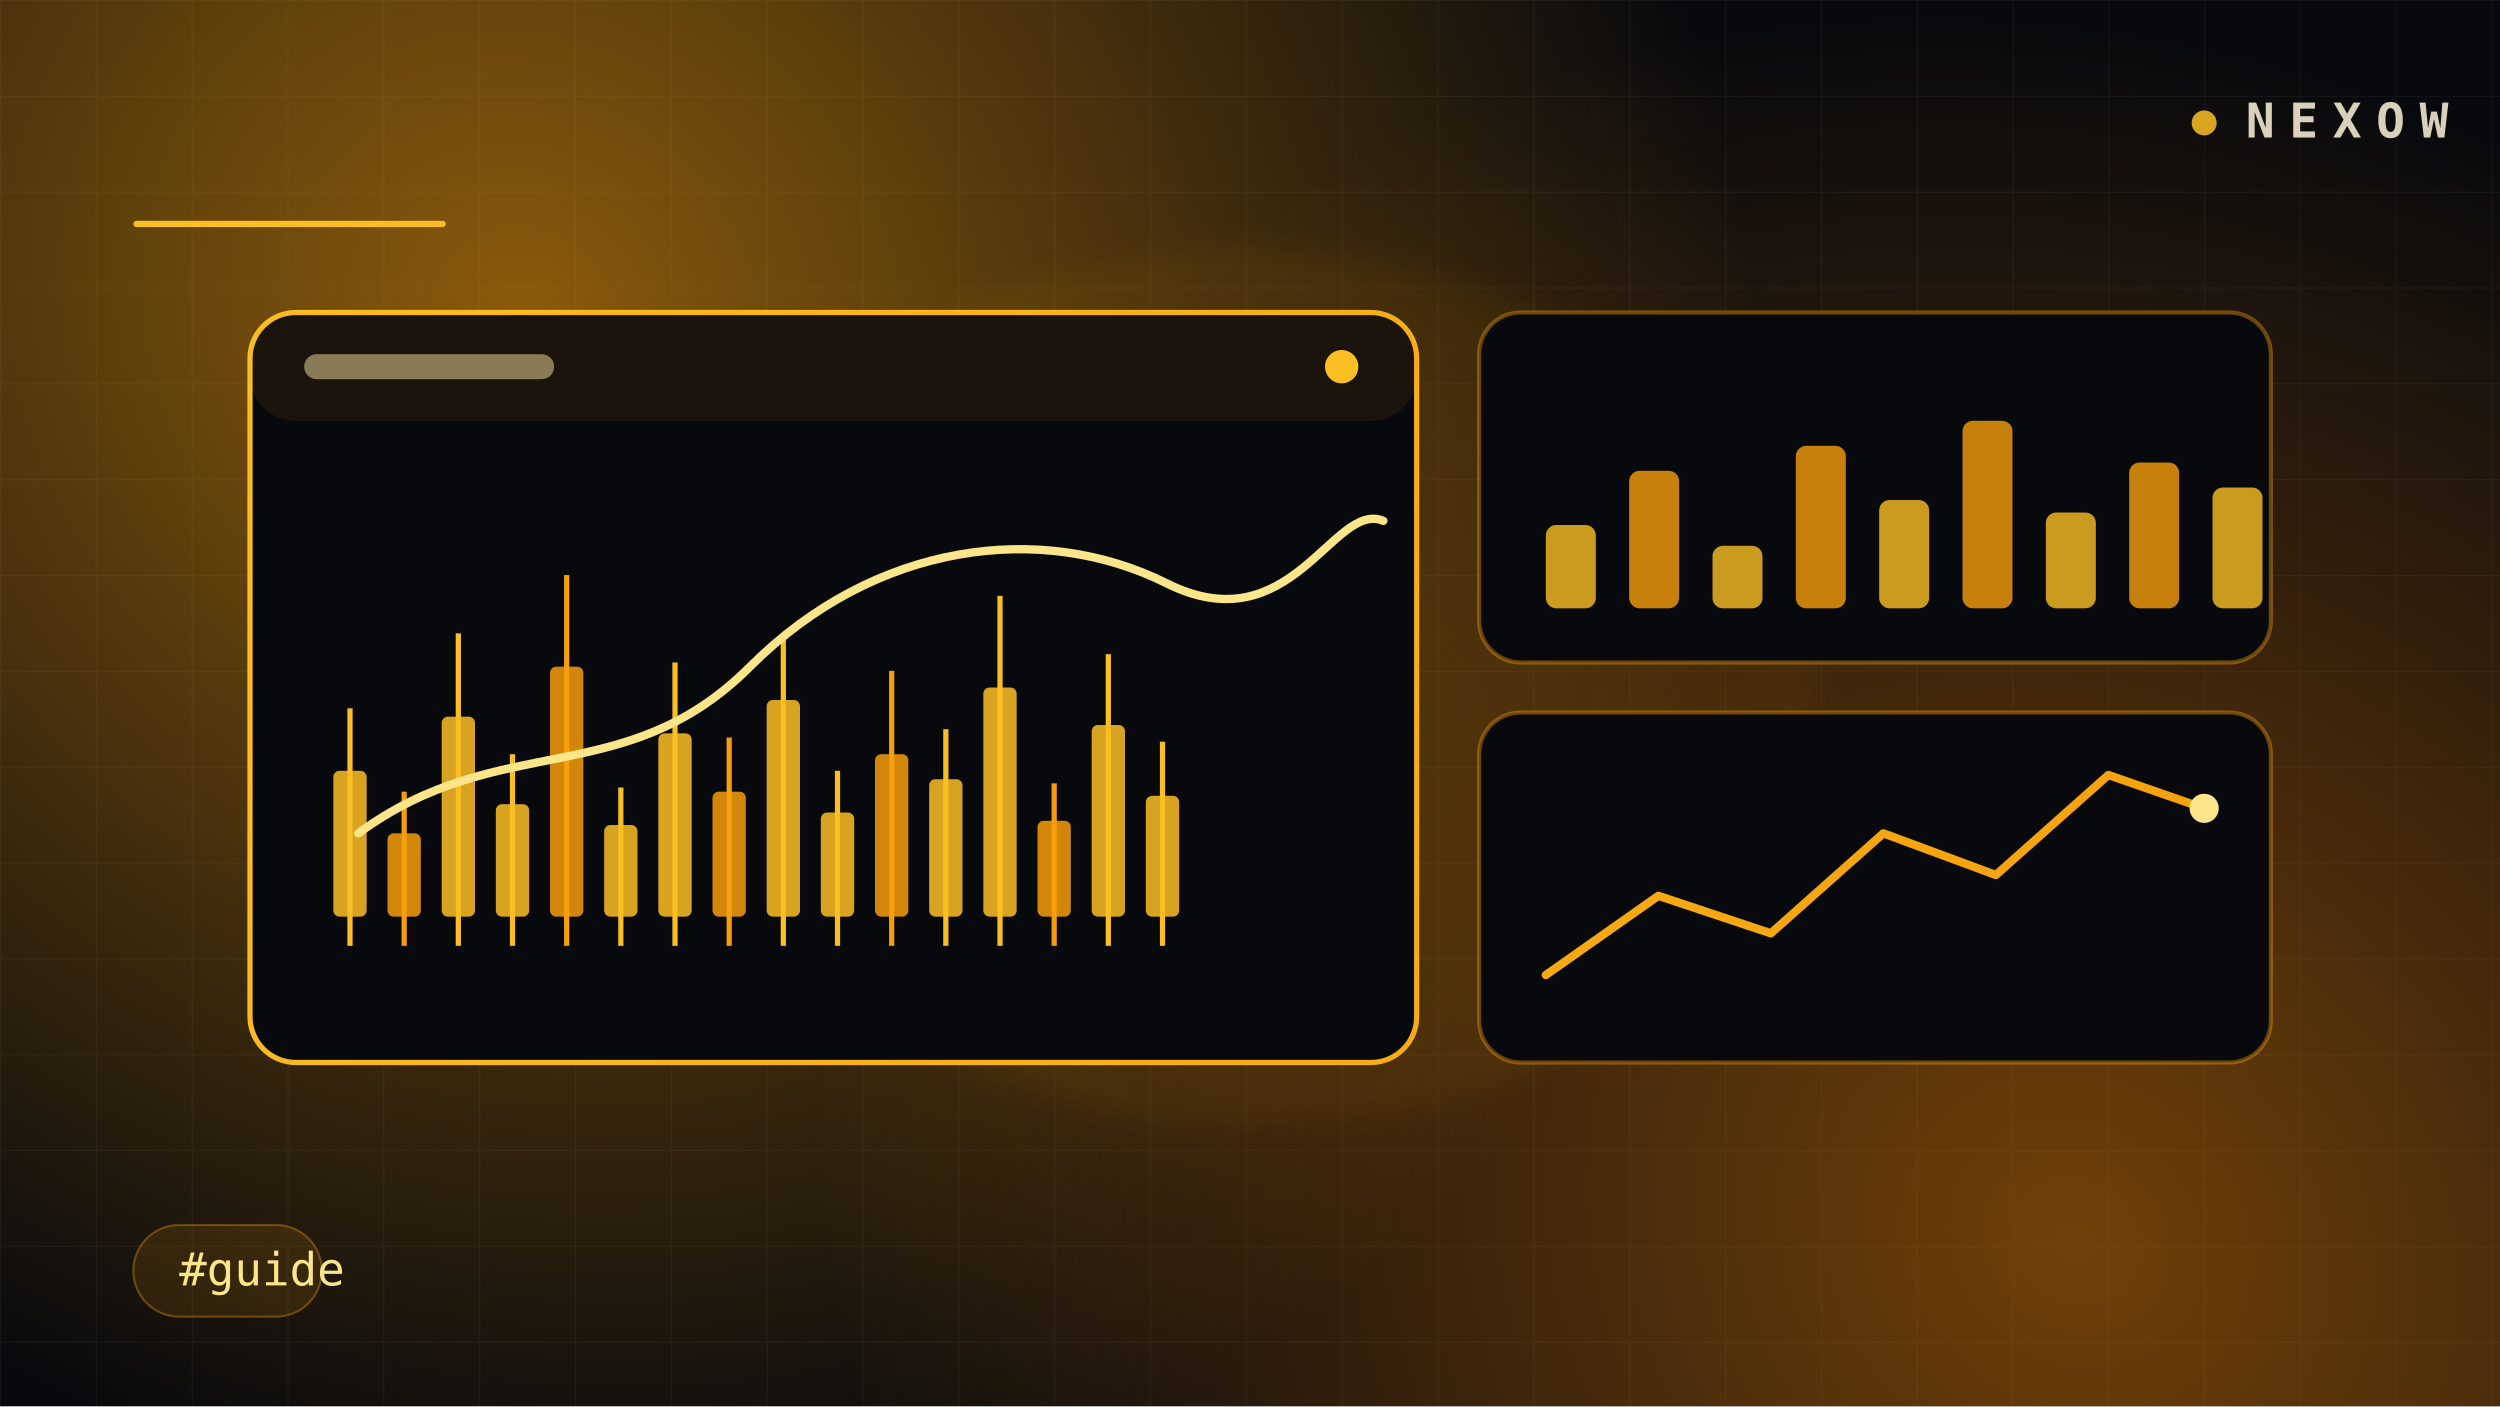
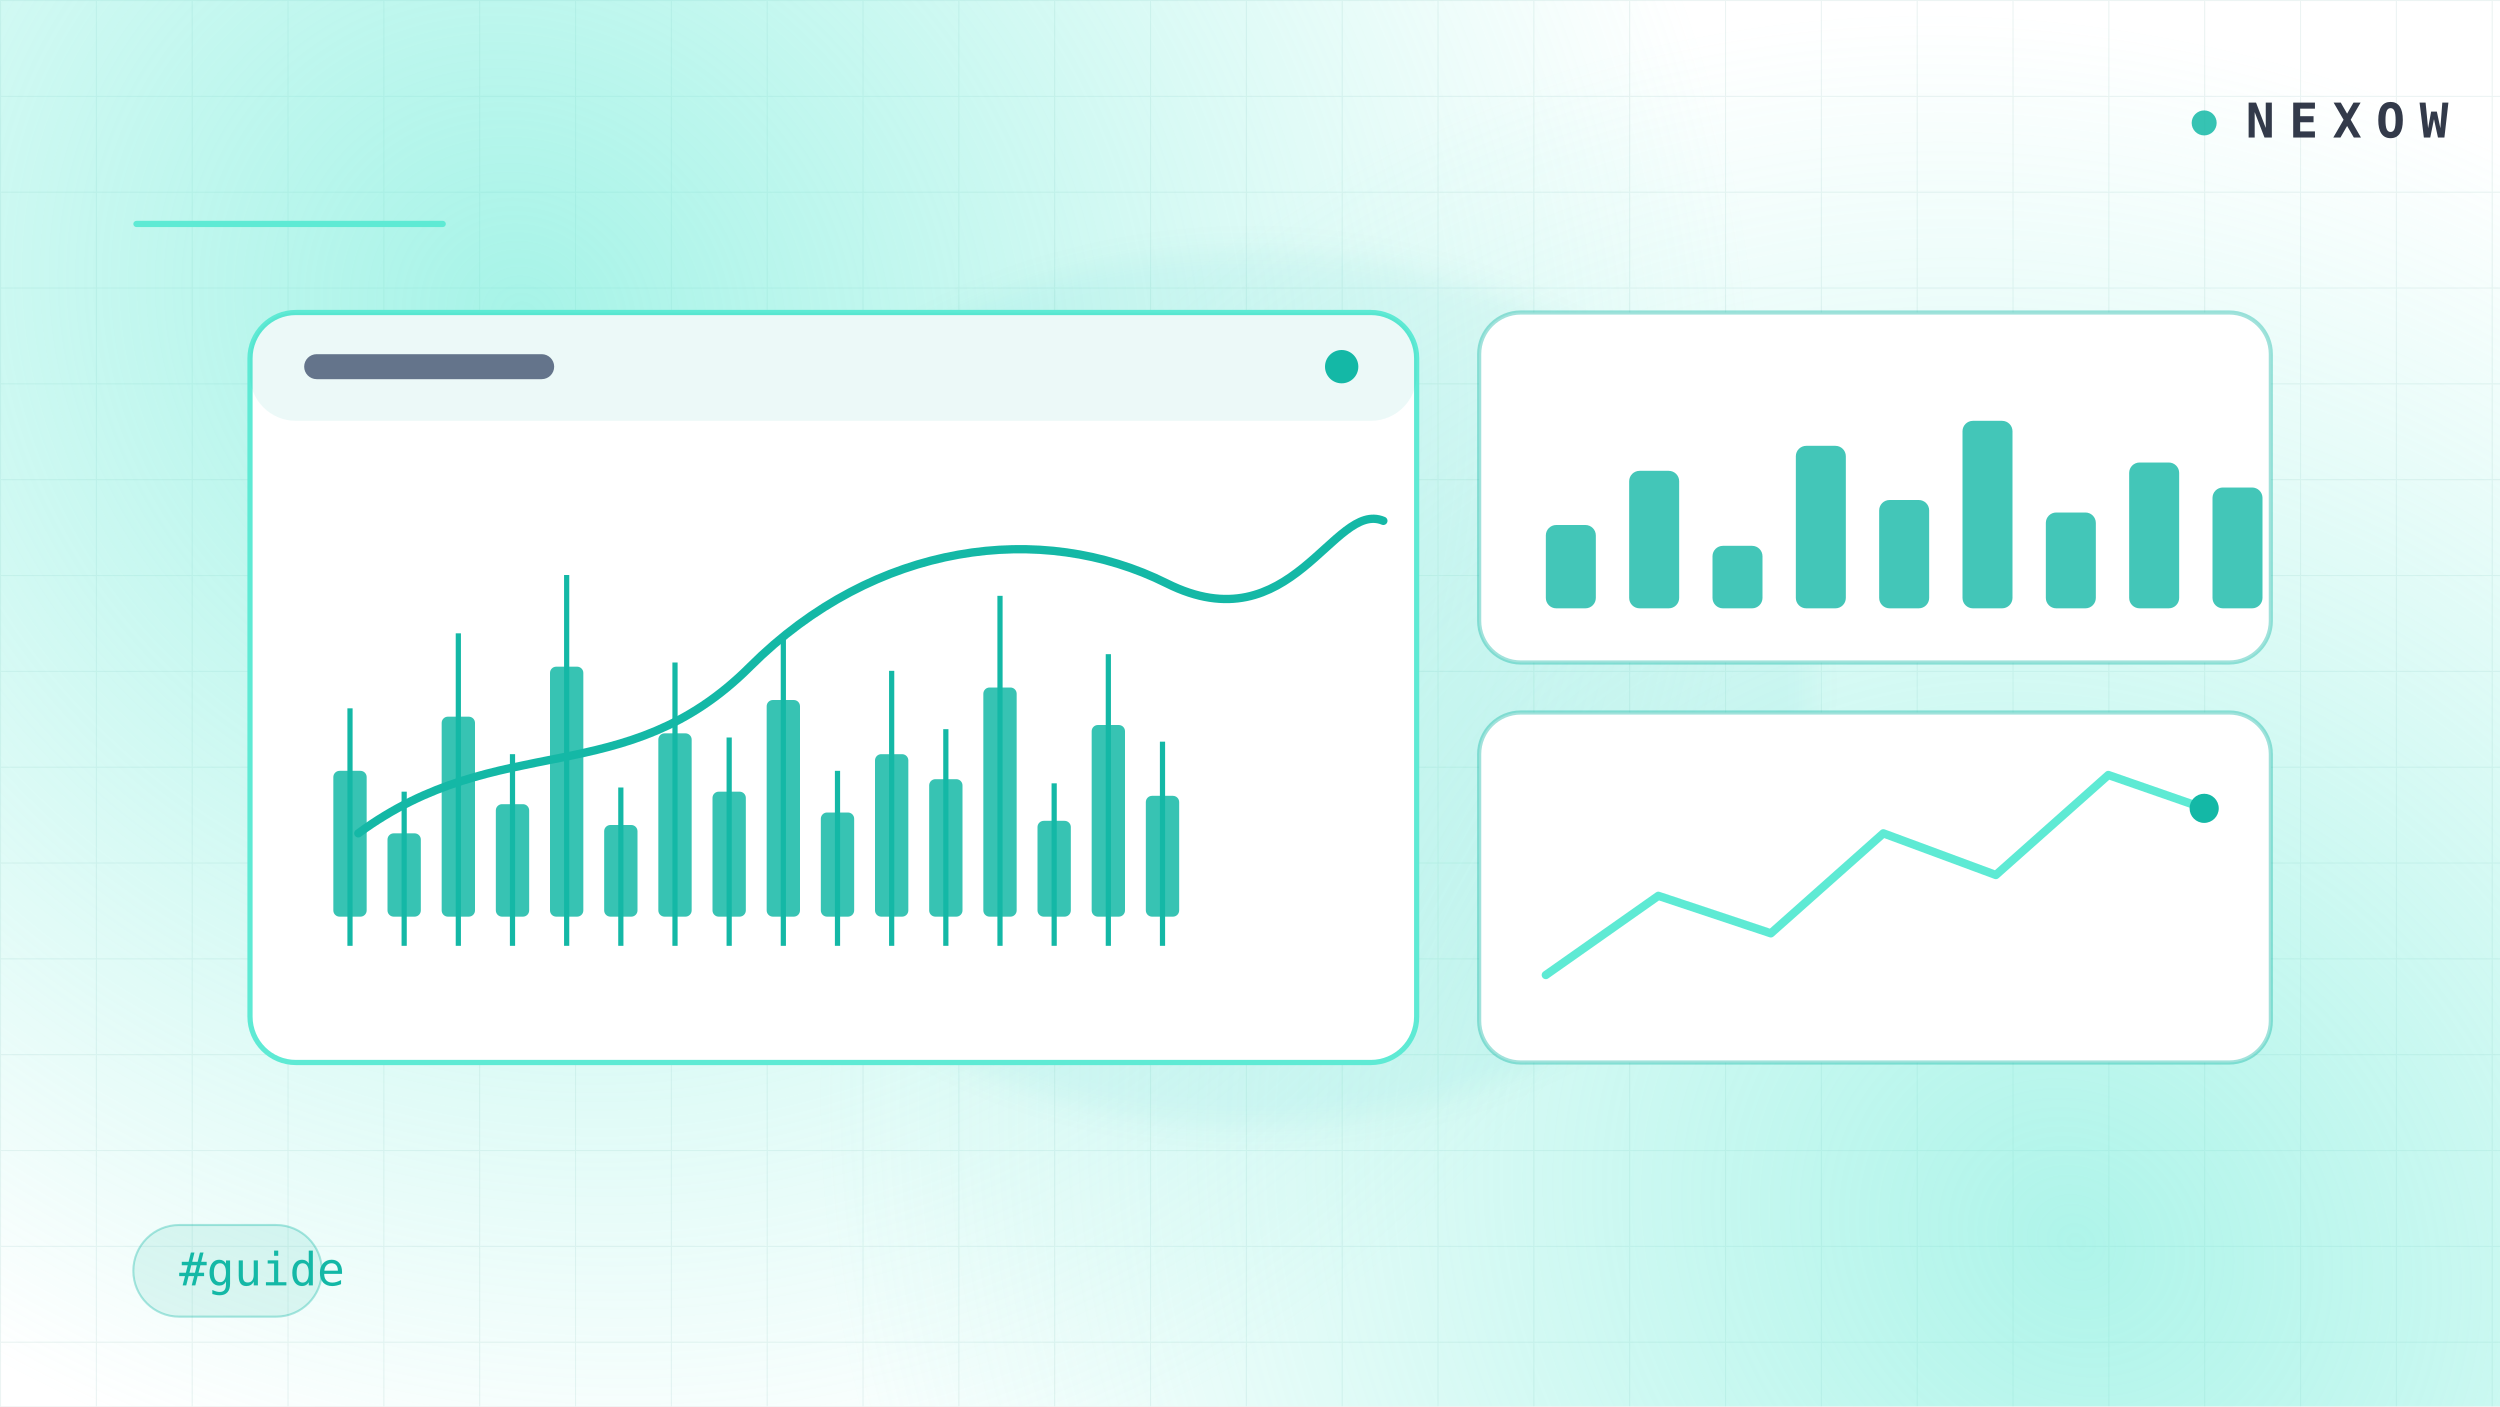
<svg xmlns="http://www.w3.org/2000/svg" width="1200" height="675" viewBox="0 0 1200 675" fill="none" role="img" aria-label="Crypto dashboard illustration">
  <defs>
+     <style>
+       *[fill="#08090d"] { fill: #ffffff; }
+       *[stroke="#08090d"] { stroke: #ffffff; }
+       *[fill="#f59e0b"], *[fill="#d97706"], *[fill="#fbbf24"], *[fill="#fde68a"] { fill: #14b8a6; }
+       *[stroke="#f59e0b"], *[stroke="#d97706"], *[stroke="#fbbf24"], *[stroke="#fde68a"] { stroke: #14b8a6; }
+       *[fill="#fdf3d8"] { fill: #0f172a; }
+       *[fill="#8a7b57"] { fill: #64748b; }
+       *[stroke="#ffffff"] { stroke: #0f766e; stroke-opacity: 0.08; }
+       stop[stop-color="#f59e0b"], stop[stop-color="#d97706"], stop[stop-color="#fbbf24"] { stop-color: #5eead4; }
+     </style>
    <radialGradient id="glowA" cx="0" cy="0" r="1" gradientUnits="userSpaceOnUse" gradientTransform="translate(250 150) rotate(40) scale(620 560)">
      <stop stop-color="#f59e0b" stop-opacity="0.55" />
      <stop offset="1" stop-color="#f59e0b" stop-opacity="0" />
    </radialGradient>
    <radialGradient id="glowB" cx="0" cy="0" r="1" gradientUnits="userSpaceOnUse" gradientTransform="translate(1000 600) rotate(-140) scale(640 560)">
      <stop stop-color="#d97706" stop-opacity="0.5" />
      <stop offset="1" stop-color="#d97706" stop-opacity="0" />
    </radialGradient>
    <linearGradient id="edge" x1="80" y1="140" x2="1120" y2="560" gradientUnits="userSpaceOnUse">
      <stop stop-color="#fbbf24" />
      <stop offset="1" stop-color="#f59e0b" />
    </linearGradient>
    <pattern id="grid" width="46" height="46" patternUnits="userSpaceOnUse">
      <path d="M46 0H0V46" fill="none" stroke="#ffffff" stroke-opacity="0.045" stroke-width="1" />
    </pattern>
    <filter id="soft" x="-30%" y="-30%" width="160%" height="160%">
      <feGaussianBlur stdDeviation="7" />
    </filter>
  </defs>
  <rect width="1200" height="675" fill="#08090d" />
  <rect width="1200" height="675" fill="url(#grid)" />
  <rect width="1200" height="675" fill="url(#glowA)" />
  <rect width="1200" height="675" fill="url(#glowB)" />
  <g opacity="0.85">
    <circle cx="1058" cy="59" r="6" fill="#fbbf24" />
    <text x="1078" y="66" font-family="'JetBrains Mono', ui-monospace, SFMono-Regular, monospace" font-size="23" font-weight="700" letter-spacing="7" fill="#fdf3d8">NEXOW</text>
  </g>
  <g transform="translate(64 588)">
    <rect x="0" y="0" width="90.5" height="44" rx="22" fill="#f59e0b" fill-opacity="0.12" stroke="#f59e0b" stroke-opacity="0.35" />
    <text x="22" y="29" font-family="'JetBrains Mono', ui-monospace, SFMono-Regular, monospace" font-size="22" fill="#fde68a">#guide</text>
  </g>
  <rect x="64" y="106" width="150" height="3" rx="1.5" fill="url(#edge)" />
  <g>
    <ellipse cx="600" cy="330" rx="270" ry="210" fill="#f59e0b" fill-opacity="0.06" filter="url(#soft)" />
    <rect x="120" y="150" width="560" height="360" rx="22" fill="#08090d" stroke="url(#edge)" stroke-width="2.5" />
    <rect x="120" y="150" width="560" height="52" rx="22" fill="#f59e0b" fill-opacity="0.08" />
    <rect x="146" y="170" width="120" height="12" rx="6" fill="#8a7b57" />
    <circle cx="644" cy="176" r="8" fill="#fbbf24" />
    <line x1="168" y1="340" x2="168" y2="454" stroke="#fbbf24" stroke-width="2.5" />
    <rect x="160" y="370" width="16" height="70" rx="3" fill="#fbbf24" fill-opacity="0.85" />
    <line x1="194" y1="380" x2="194" y2="454" stroke="#f59e0b" stroke-width="2.5" />
    <rect x="186" y="400" width="16" height="40" rx="3" fill="#f59e0b" fill-opacity="0.85" />
    <line x1="220" y1="304" x2="220" y2="454" stroke="#fbbf24" stroke-width="2.5" />
    <rect x="212" y="344" width="16" height="96" rx="3" fill="#fbbf24" fill-opacity="0.85" />
    <line x1="246" y1="362" x2="246" y2="454" stroke="#fbbf24" stroke-width="2.5" />
    <rect x="238" y="386" width="16" height="54" rx="3" fill="#fbbf24" fill-opacity="0.85" />
    <line x1="272" y1="276" x2="272" y2="454" stroke="#f59e0b" stroke-width="2.5" />
    <rect x="264" y="320" width="16" height="120" rx="3" fill="#f59e0b" fill-opacity="0.85" />
    <line x1="298" y1="378" x2="298" y2="454" stroke="#fbbf24" stroke-width="2.5" />
    <rect x="290" y="396" width="16" height="44" rx="3" fill="#fbbf24" fill-opacity="0.85" />
    <line x1="324" y1="318" x2="324" y2="454" stroke="#fbbf24" stroke-width="2.5" />
    <rect x="316" y="352" width="16" height="88" rx="3" fill="#fbbf24" fill-opacity="0.85" />
    <line x1="350" y1="354" x2="350" y2="454" stroke="#f59e0b" stroke-width="2.5" />
    <rect x="342" y="380" width="16" height="60" rx="3" fill="#f59e0b" fill-opacity="0.85" />
    <line x1="376" y1="306" x2="376" y2="454" stroke="#fbbf24" stroke-width="2.5" />
    <rect x="368" y="336" width="16" height="104" rx="3" fill="#fbbf24" fill-opacity="0.85" />
    <line x1="402" y1="370" x2="402" y2="454" stroke="#fbbf24" stroke-width="2.5" />
    <rect x="394" y="390" width="16" height="50" rx="3" fill="#fbbf24" fill-opacity="0.85" />
    <line x1="428" y1="322" x2="428" y2="454" stroke="#f59e0b" stroke-width="2.5" />
    <rect x="420" y="362" width="16" height="78" rx="3" fill="#f59e0b" fill-opacity="0.85" />
    <line x1="454" y1="350" x2="454" y2="454" stroke="#fbbf24" stroke-width="2.5" />
    <rect x="446" y="374" width="16" height="66" rx="3" fill="#fbbf24" fill-opacity="0.85" />
    <line x1="480" y1="286" x2="480" y2="454" stroke="#fbbf24" stroke-width="2.5" />
    <rect x="472" y="330" width="16" height="110" rx="3" fill="#fbbf24" fill-opacity="0.85" />
    <line x1="506" y1="376" x2="506" y2="454" stroke="#f59e0b" stroke-width="2.5" />
    <rect x="498" y="394" width="16" height="46" rx="3" fill="#f59e0b" fill-opacity="0.85" />
    <line x1="532" y1="314" x2="532" y2="454" stroke="#fbbf24" stroke-width="2.5" />
    <rect x="524" y="348" width="16" height="92" rx="3" fill="#fbbf24" fill-opacity="0.85" />
    <line x1="558" y1="356" x2="558" y2="454" stroke="#fbbf24" stroke-width="2.5" />
    <rect x="550" y="382" width="16" height="58" rx="3" fill="#fbbf24" fill-opacity="0.85" />
    <path d="M172 400 C 240 350, 300 380, 360 320 S 500 250, 560 280 S 640 240, 664 250" fill="none" stroke="#fde68a" stroke-width="4" stroke-linecap="round" />
    <rect x="710" y="150" width="380" height="168" rx="20" fill="#08090d" stroke="#f59e0b" stroke-opacity="0.4" stroke-width="2" />
    <rect x="742" y="252" width="24" height="40" rx="5" fill="#fbbf24" fill-opacity="0.8" />
    <rect x="782" y="226" width="24" height="66" rx="5" fill="#f59e0b" fill-opacity="0.8" />
    <rect x="822" y="262" width="24" height="30" rx="5" fill="#fbbf24" fill-opacity="0.8" />
    <rect x="862" y="214" width="24" height="78" rx="5" fill="#f59e0b" fill-opacity="0.8" />
    <rect x="902" y="240" width="24" height="52" rx="5" fill="#fbbf24" fill-opacity="0.8" />
    <rect x="942" y="202" width="24" height="90" rx="5" fill="#f59e0b" fill-opacity="0.8" />
    <rect x="982" y="246" width="24" height="46" rx="5" fill="#fbbf24" fill-opacity="0.8" />
    <rect x="1022" y="222" width="24" height="70" rx="5" fill="#f59e0b" fill-opacity="0.8" />
    <rect x="1062" y="234" width="24" height="58" rx="5" fill="#fbbf24" fill-opacity="0.8" />
    <rect x="710" y="342" width="380" height="168" rx="20" fill="#08090d" stroke="#f59e0b" stroke-opacity="0.4" stroke-width="2" />
    <path d="M742 468 L 796 430 L 850 448 L 904 400 L 958 420 L 1012 372 L 1058 388" fill="none" stroke="url(#edge)" stroke-width="4" stroke-linecap="round" stroke-linejoin="round" />
    <circle cx="1058" cy="388" r="7" fill="#fde68a" />
  </g>
</svg>
